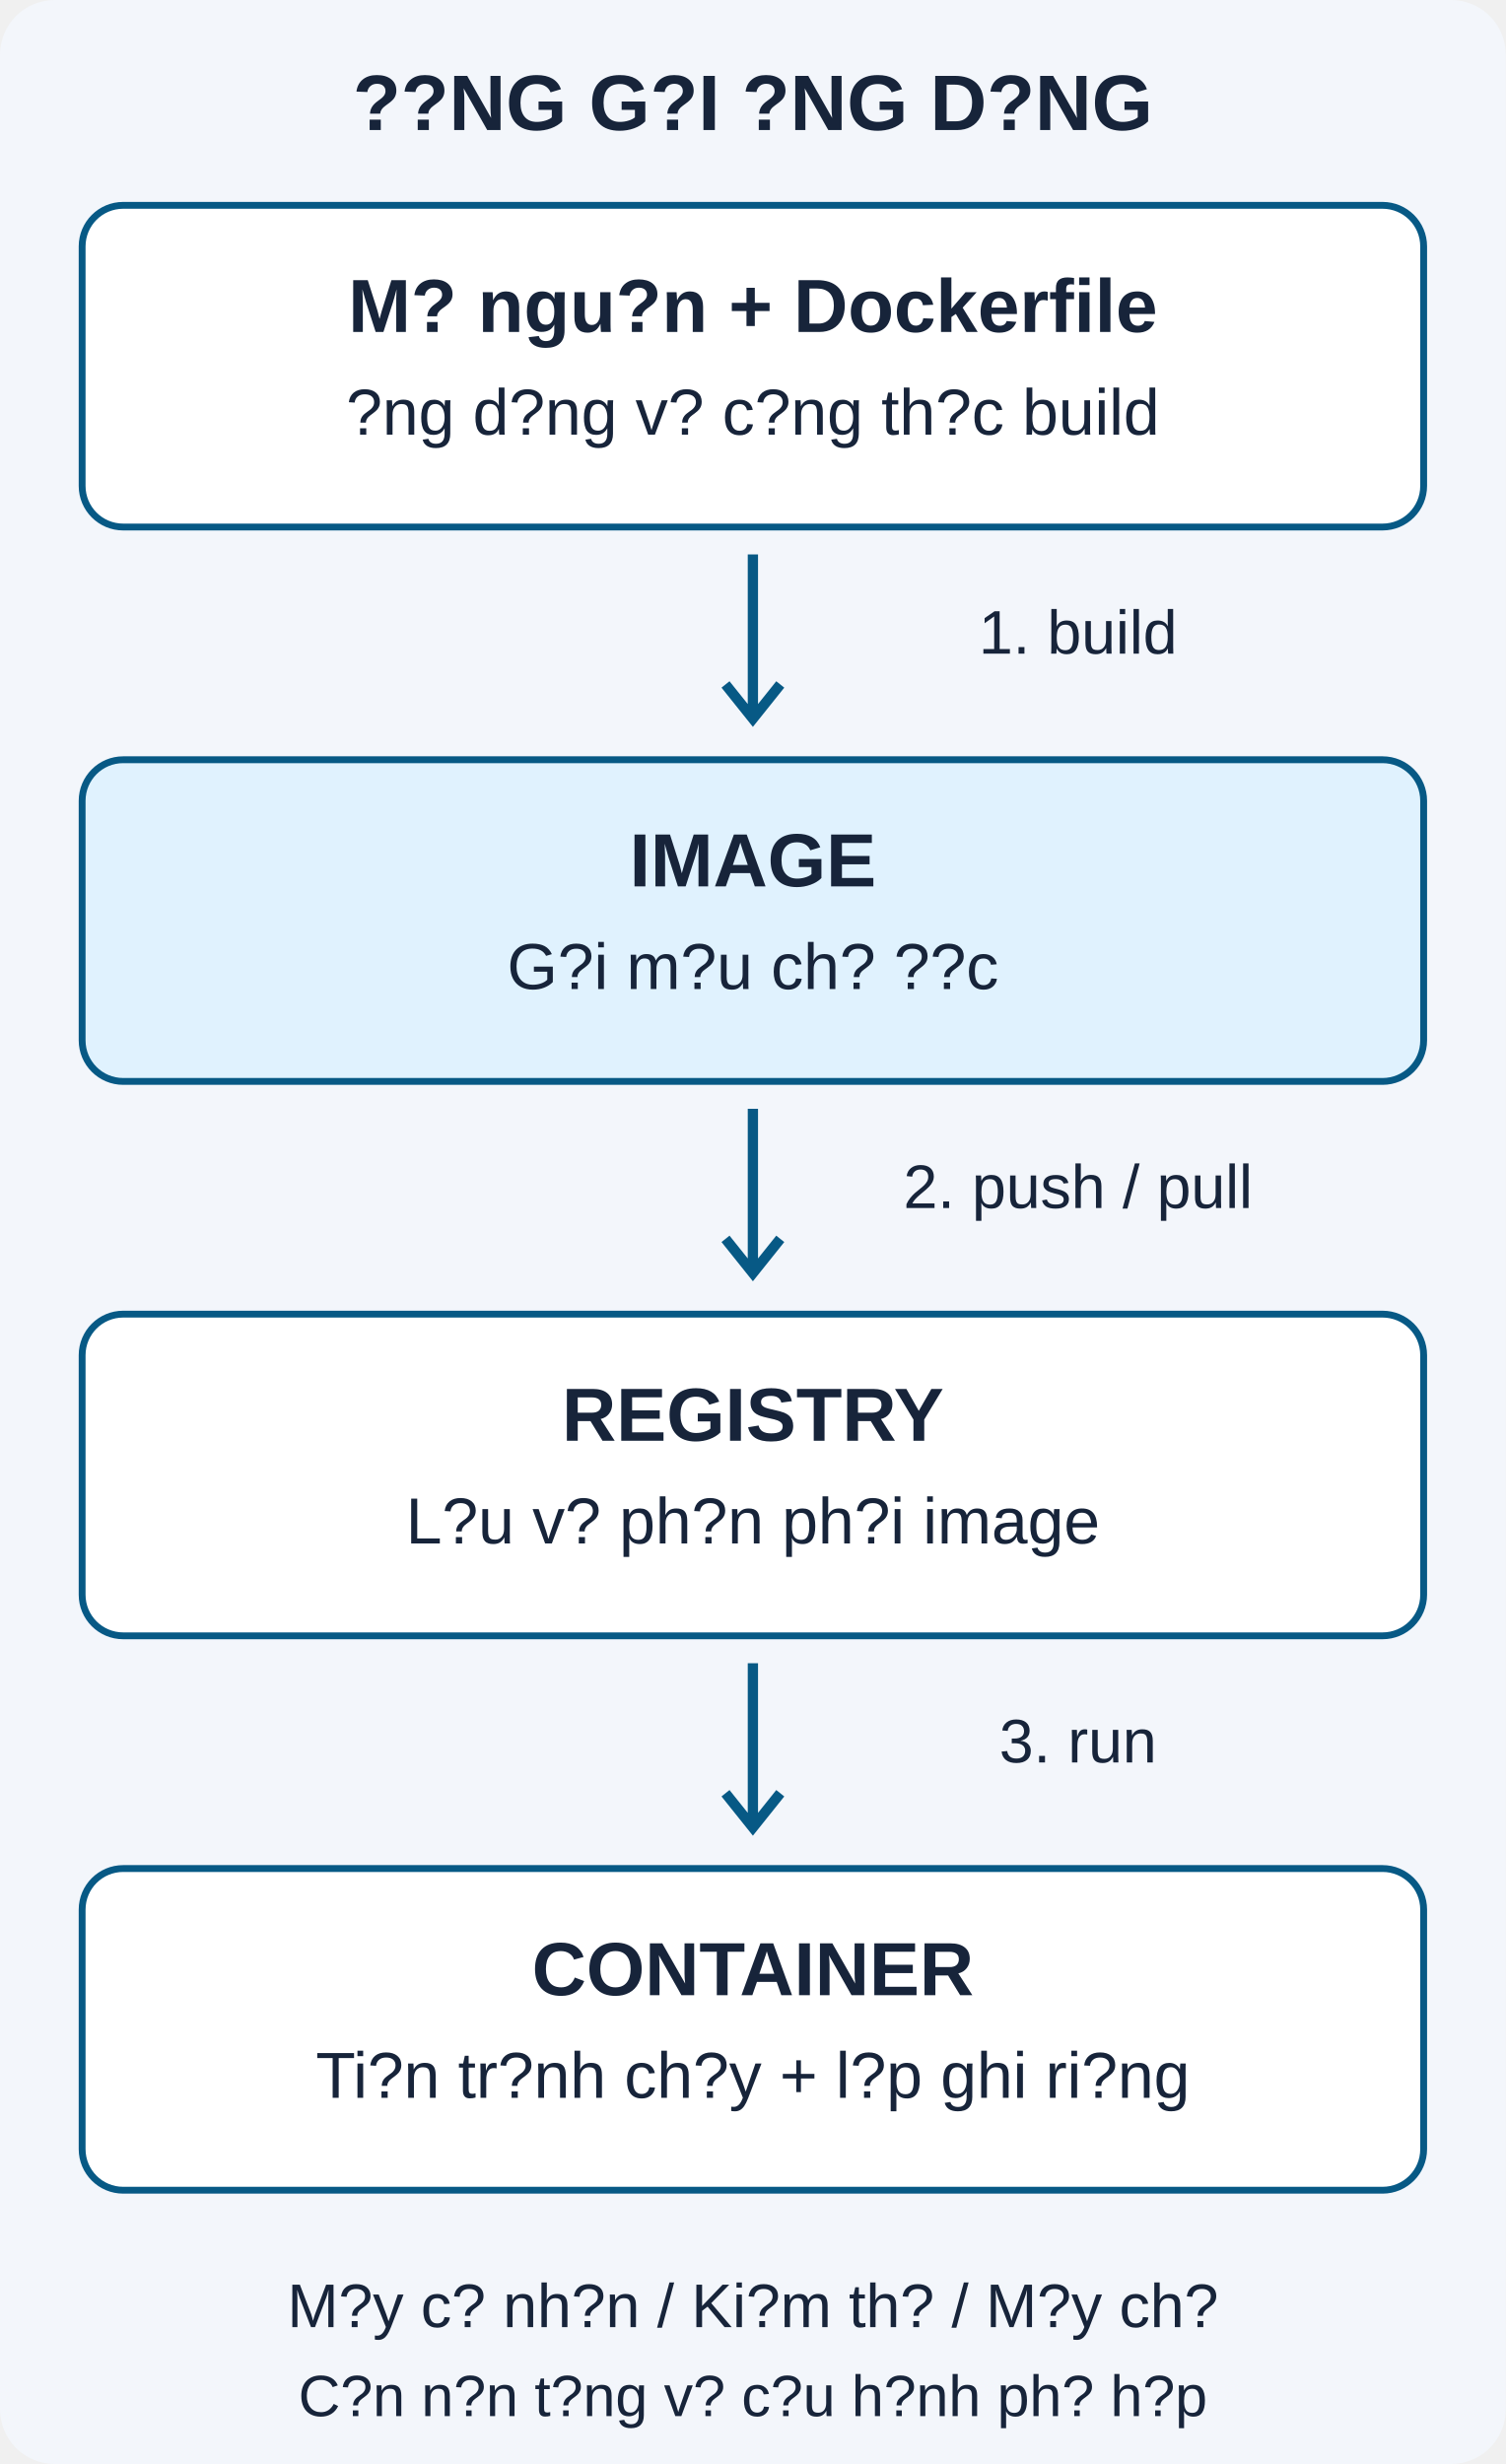
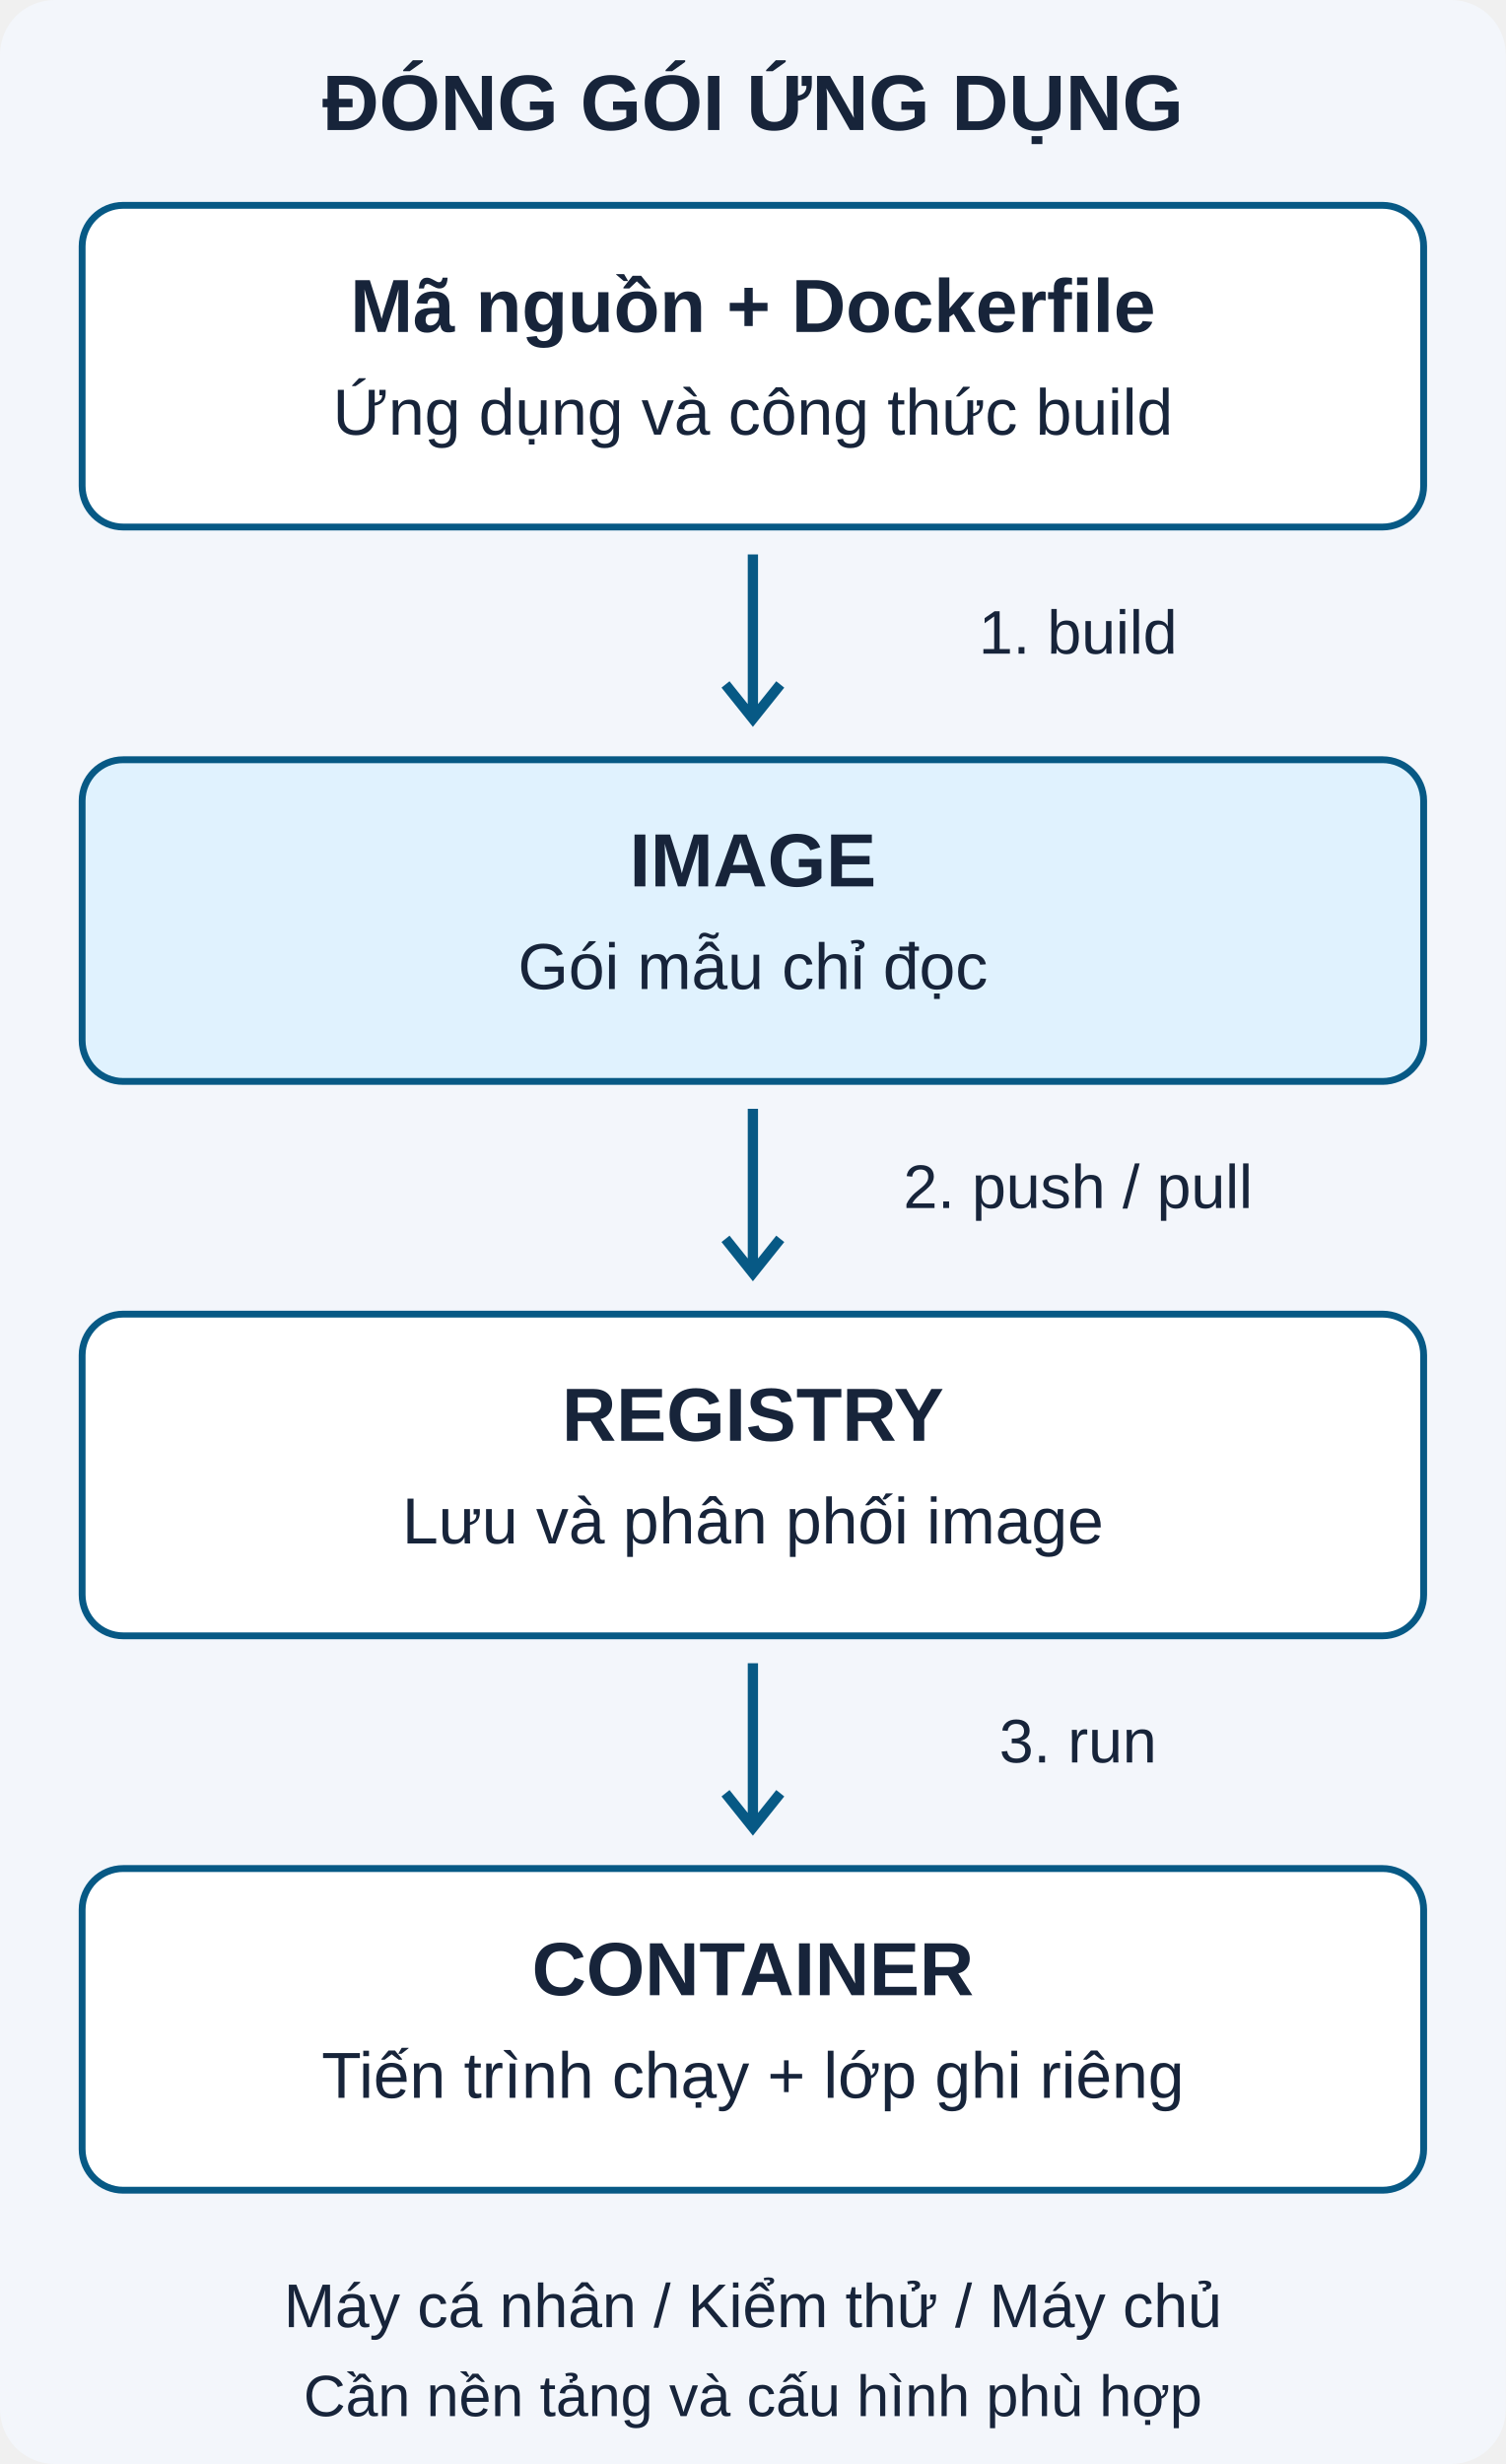
<svg xmlns="http://www.w3.org/2000/svg" width="440" height="720" viewBox="0 0 440 720" role="img" aria-labelledby="title desc">
  <rect width="440" height="720" rx="16" fill="#f3f6fb" />
  <g fill="#17243a" font-family="Arial,sans-serif" text-anchor="middle">
-     <text x="220" y="38" font-size="23" font-weight="700">??NG G?I ?NG D?NG</text>
+     <text x="220" y="38" font-size="23" font-weight="700">ĐÓNG GÓI ỨNG DỤNG</text>
    <rect x="24" y="60" width="392" height="94" rx="12" fill="#fff" stroke="#075985" stroke-width="2" />
-     <text x="220" y="97" font-size="22" font-weight="700">M? ngu?n + Dockerfile</text>
-     <text x="220" y="127" font-size="19">?ng d?ng v? c?ng th?c build</text>
+     <text x="220" y="97" font-size="22" font-weight="700">Mã nguồn + Dockerfile</text>
+     <text x="220" y="127" font-size="19">Ứng dụng và công thức build</text>
    <path d="M220 162v48m-8-10 8 10 8-10" fill="none" stroke="#075985" stroke-width="3" />
    <text x="315" y="191" font-size="18">1. build</text>
    <rect x="24" y="222" width="392" height="94" rx="12" fill="#e0f2fe" stroke="#075985" stroke-width="2" />
    <text x="220" y="259" font-size="22" font-weight="700">IMAGE</text>
-     <text x="220" y="289" font-size="19">G?i m?u ch? ??c</text>
+     <text x="220" y="289" font-size="19">Gói mẫu chỉ đọc</text>
    <path d="M220 324v48m-8-10 8 10 8-10" fill="none" stroke="#075985" stroke-width="3" />
    <text x="315" y="353" font-size="18">2. push / pull</text>
    <rect x="24" y="384" width="392" height="94" rx="12" fill="#fff" stroke="#075985" stroke-width="2" />
    <text x="220" y="421" font-size="22" font-weight="700">REGISTRY</text>
-     <text x="220" y="451" font-size="19">L?u v? ph?n ph?i image</text>
+     <text x="220" y="451" font-size="19">Lưu và phân phối image</text>
    <path d="M220 486v48m-8-10 8 10 8-10" fill="none" stroke="#075985" stroke-width="3" />
    <text x="315" y="515" font-size="18">3. run</text>
    <rect x="24" y="546" width="392" height="94" rx="12" fill="#fff" stroke="#075985" stroke-width="2" />
    <text x="220" y="583" font-size="22" font-weight="700">CONTAINER</text>
-     <text x="220" y="613" font-size="19">Ti?n tr?nh ch?y + l?p ghi ri?ng</text>
-     <text x="220" y="680" font-size="18">M?y c? nh?n / Ki?m th? / M?y ch?</text>
-     <text x="220" y="706" font-size="17">C?n n?n t?ng v? c?u h?nh ph? h?p</text>
+     <text x="220" y="613" font-size="19">Tiến trình chạy + lớp ghi riêng</text>
+     <text x="220" y="680" font-size="18">Máy cá nhân / Kiểm thử / Máy chủ</text>
+     <text x="220" y="706" font-size="17">Cần nền tảng và cấu hình phù hợp</text>
  </g>
</svg>
